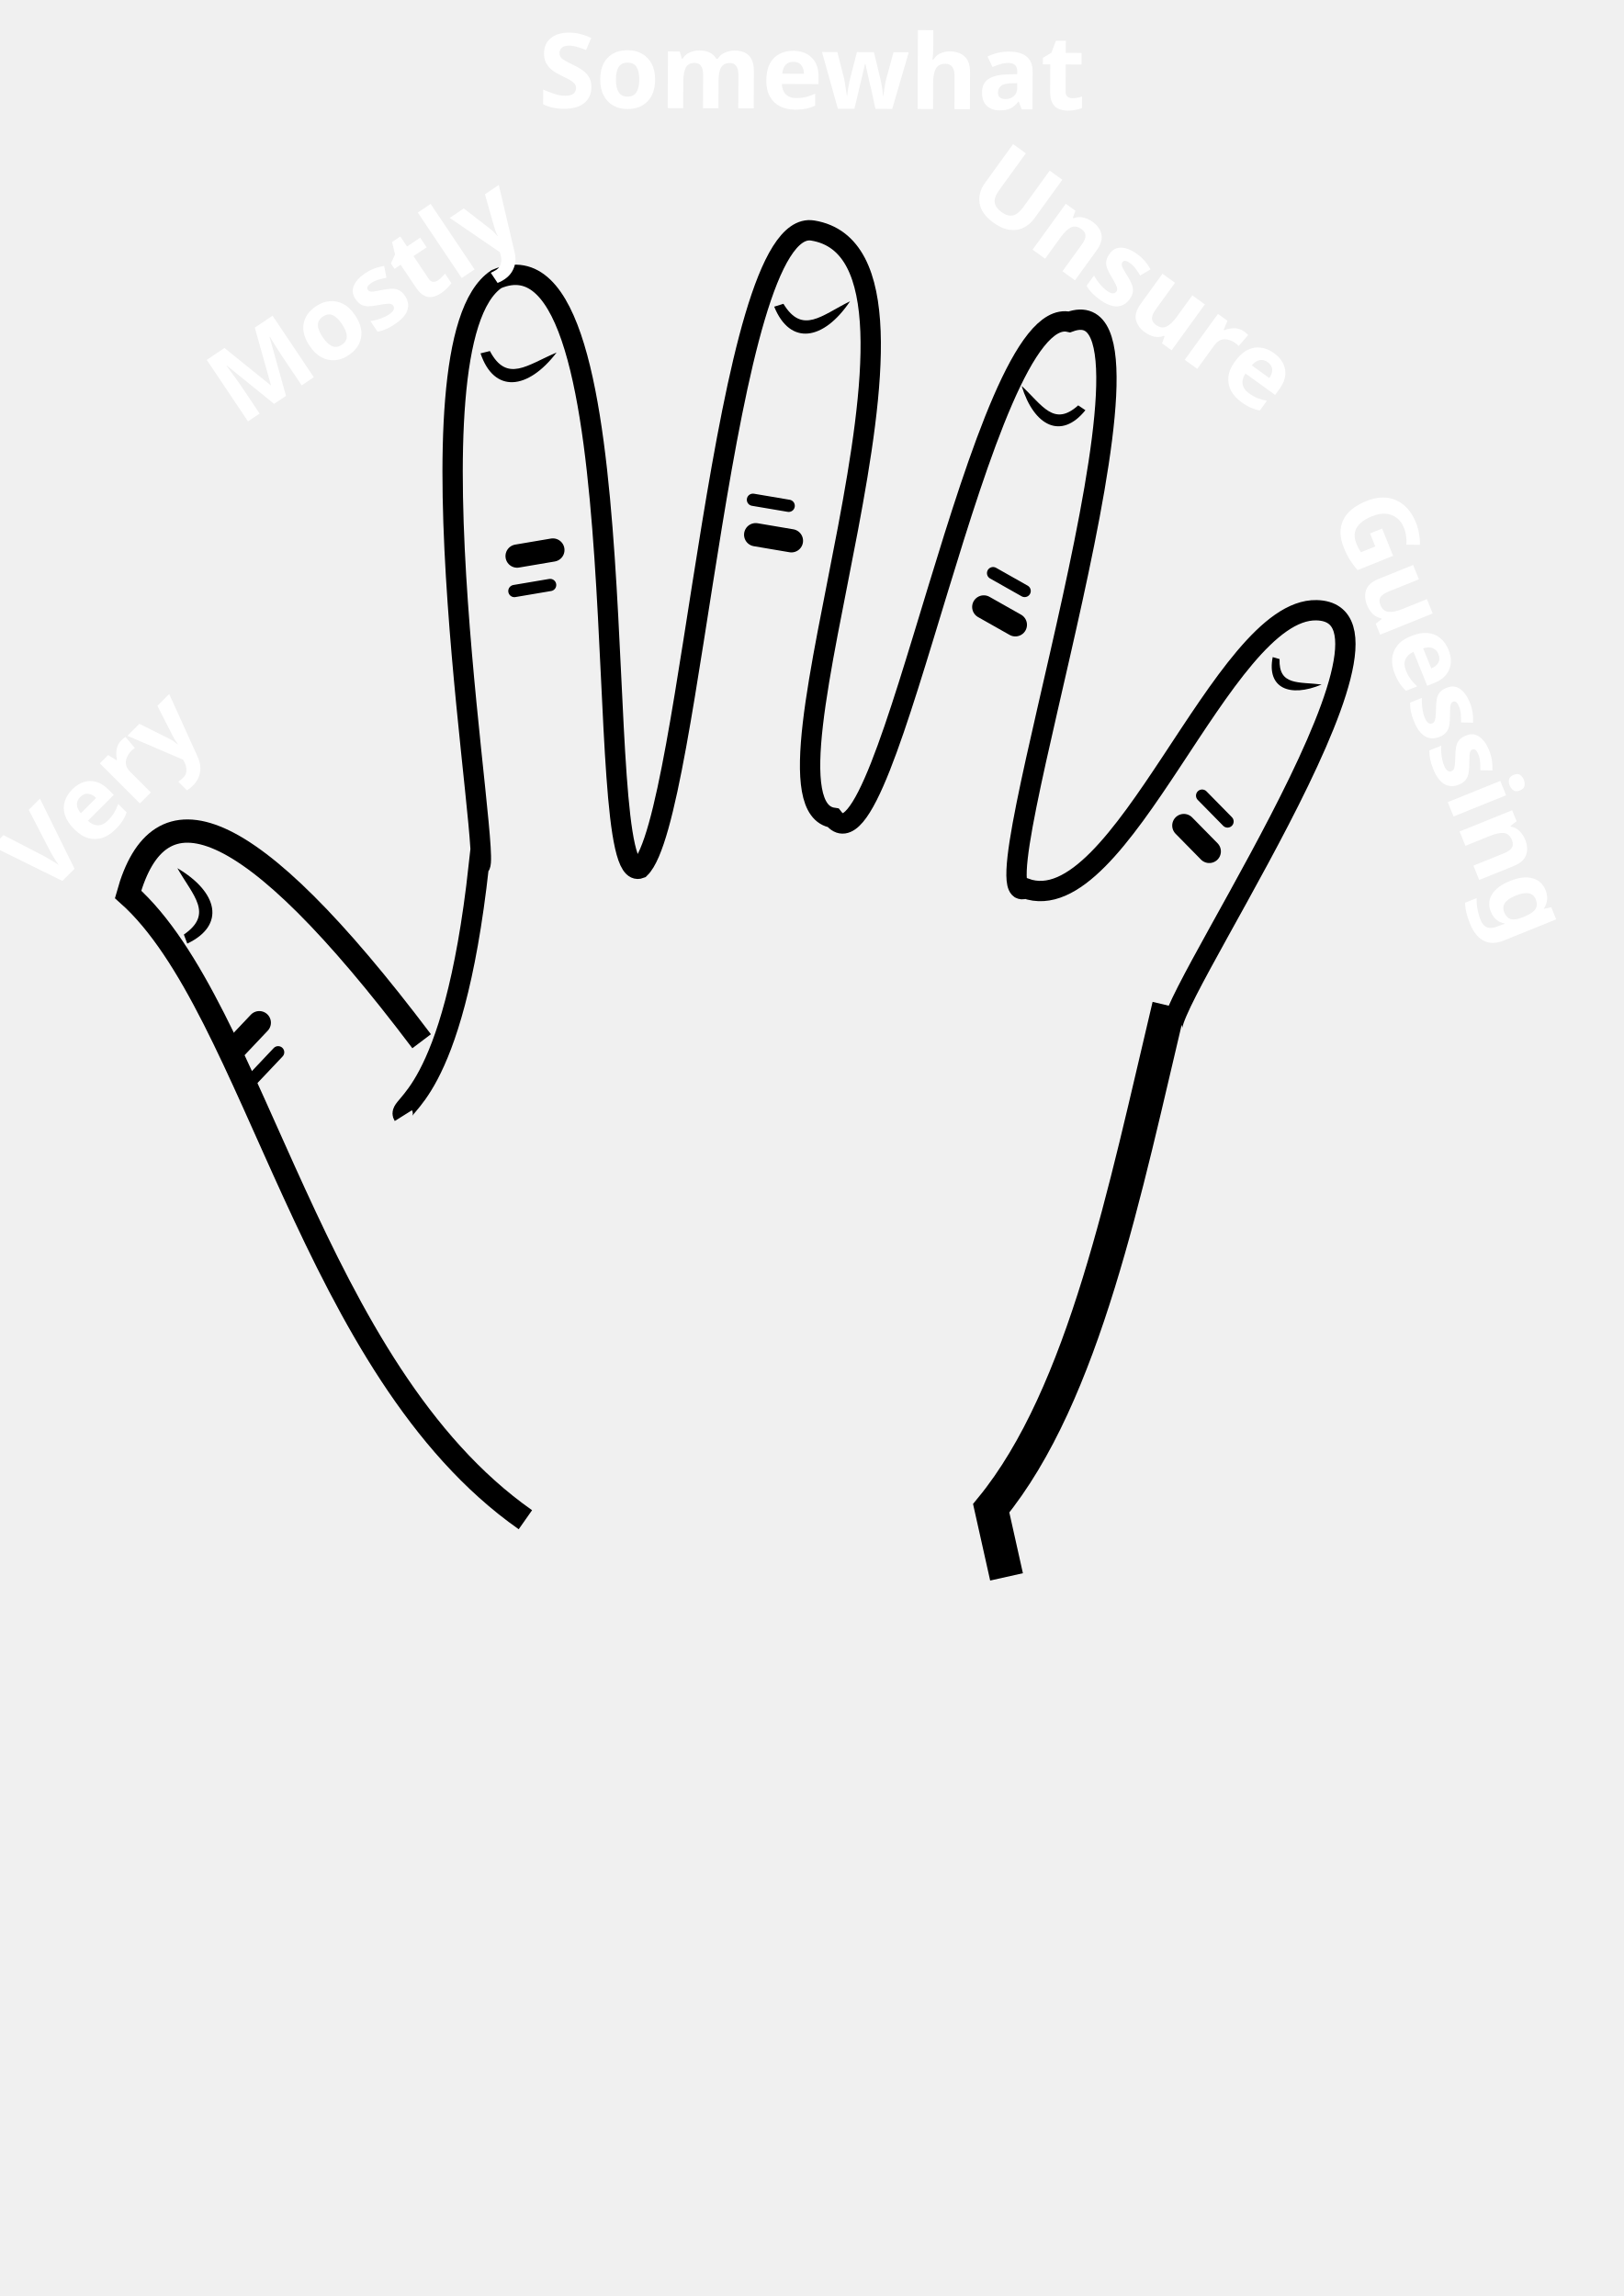
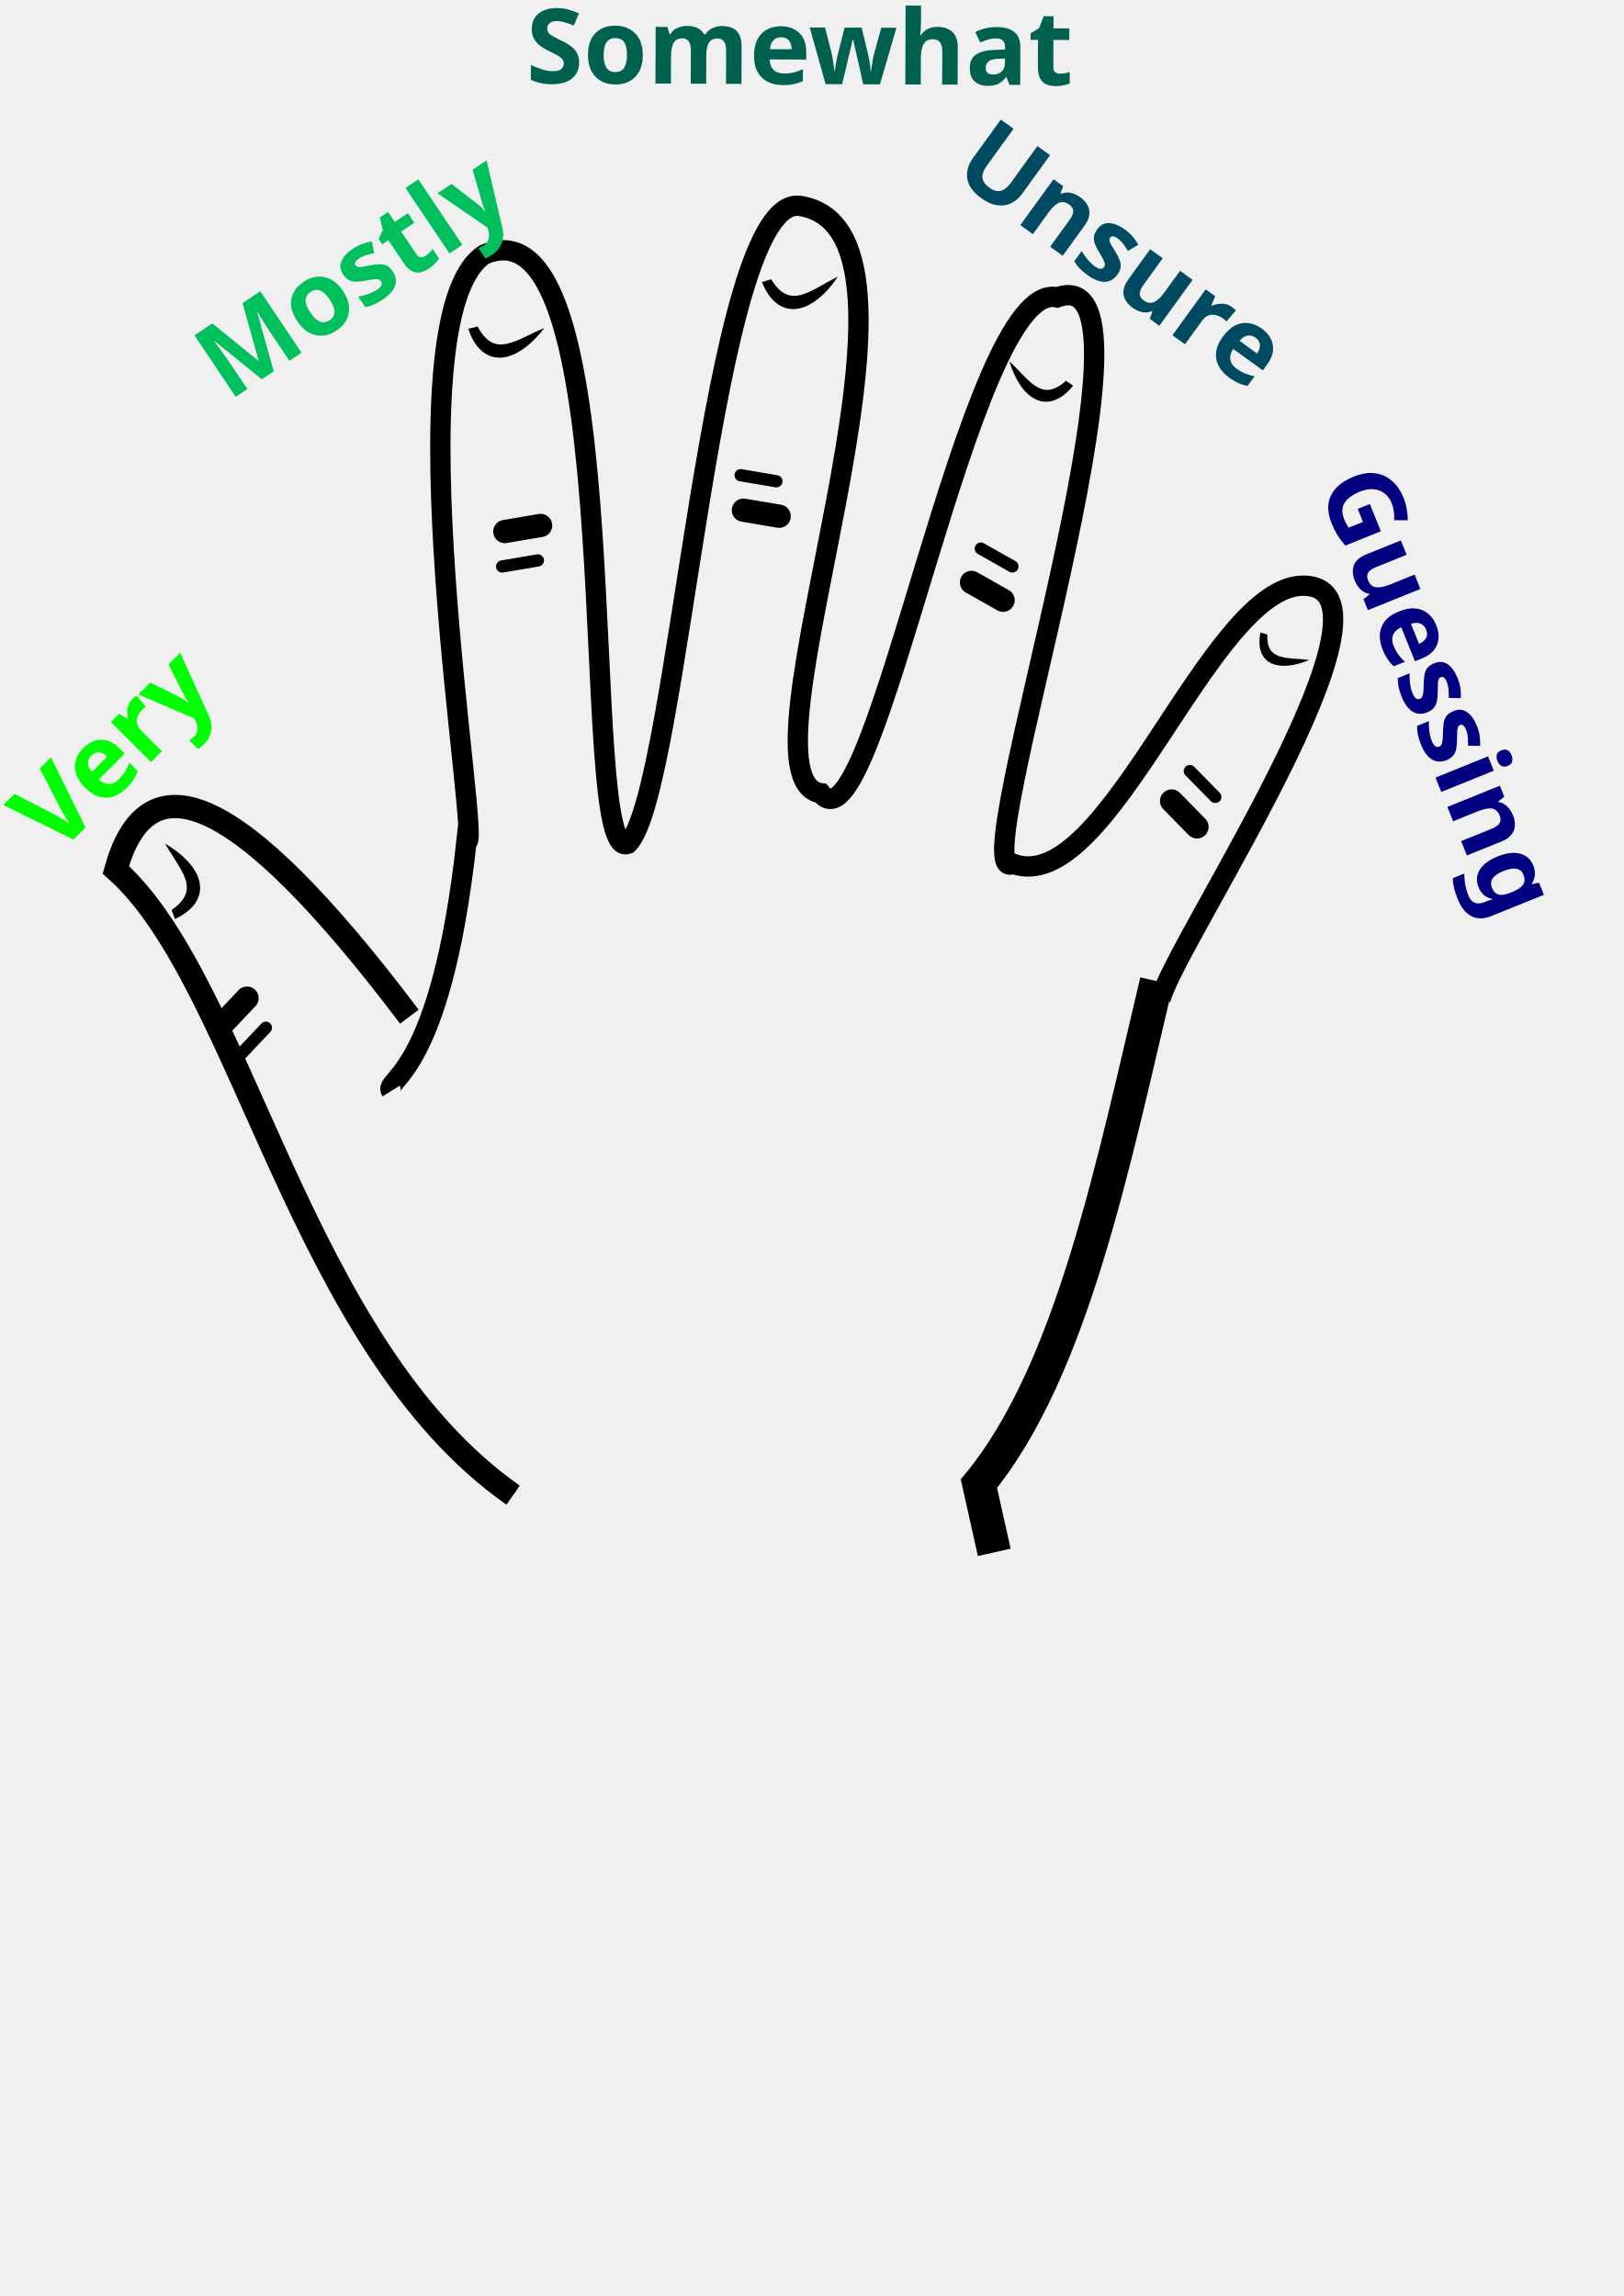
- <svg xmlns="http://www.w3.org/2000/svg" width="210mm" height="297mm" viewBox="0 0 210 297" version="1.1" id="svg8">
+ <svg xmlns="http://www.w3.org/2000/svg" id="svg8" version="1.1" viewBox="0 0 210 297" height="297mm" width="210mm">
  <defs id="defs2" />
  <g id="layer1">
-     <g id="g1113">
-       <g transform="matrix(0.9506957,0,0,0.9506957,-10.07709,-26.02776)" id="g948">
-         <path style="fill:none;stroke:#000000;stroke-width:3.165;stroke-linecap:butt;stroke-linejoin:miter;stroke-miterlimit:4;stroke-dasharray:none;stroke-opacity:1" d="M 82.075,234.157 C 52.91,213.672 45.443,164.568 28.024,149.074 c 4.152,-14.941 15.982,-11.777 39.936,19.978" id="path26" />
-         <path style="fill:none;stroke:#000000;stroke-width:2.765;stroke-linecap:butt;stroke-linejoin:miter;stroke-miterlimit:4;stroke-dasharray:none;stroke-opacity:1" d="m 65.472,179.174 c -1.031,-1.647 6.747,-1.873 10.269,-34.02 2.309,2.018 -10.77,-71.06 2.404,-79.804 20.258,-8.668 12.43,82.957 19.526,80.182 7.021,-6.803 11.242,-88.783 23.487,-86.788 21.877,3.55 -10.017,78.021 2.794,79.91 7.345,9.386 20.09,-70.265 32.13,-67.476 16.469,-6.044 -13.332,80.863 -6.016,77.067 13.068,4.777 26.798,-38.153 39.647,-37.836 16.161,0.399 -23.15,56.698 -19.392,57.244" id="path28" />
-         <path style="fill:none;stroke:#000000;stroke-width:4.565;stroke-linecap:butt;stroke-linejoin:miter;stroke-miterlimit:4;stroke-dasharray:none;stroke-opacity:1" d="m 169.621,164.224 c -5.934,24.96 -11.496,52.89 -24.178,68.372 l 2.087,9.339" id="path853" />
-         <path style="fill:none;stroke:#000000;stroke-width:3.165;stroke-linecap:round;stroke-linejoin:miter;stroke-miterlimit:4;stroke-dasharray:none;stroke-opacity:1" d="m 45.873,166.53 -3.389,3.584" id="path861" />
-         <path id="path865" d="m 48.439,170.553 -3.389,3.584" style="fill:none;stroke:#000000;stroke-width:1.665;stroke-linecap:round;stroke-linejoin:miter;stroke-miterlimit:4;stroke-dasharray:none;stroke-opacity:1" />
-         <path id="path877" style="fill:#000000;fill-opacity:1;stroke:none;stroke-width:0.265px;stroke-linecap:butt;stroke-linejoin:miter;stroke-opacity:1" d="m 35.612,154.538 c 4.082,-2.828 1.239,-5.293 -0.881,-9.033 5.541,3.267 6.581,7.772 1.345,10.262 z" />
-         <path d="m 77.247,75.142 c 2.321,4.39 5.108,1.86 9.073,0.201 -3.904,5.113 -8.5,5.609 -10.349,0.113 z" style="fill:#000000;fill-opacity:1;stroke:none;stroke-width:0.265px;stroke-linecap:butt;stroke-linejoin:miter;stroke-opacity:1" id="path888" />
-         <path id="path890" style="fill:#000000;fill-opacity:1;stroke:none;stroke-width:0.265px;stroke-linecap:butt;stroke-linejoin:miter;stroke-opacity:1" d="m 117.178,68.714 c 2.583,4.241 5.211,1.548 9.069,-0.349 -3.587,5.34 -8.145,6.113 -10.324,0.74 z" />
-         <path d="m 157.282,82.533 c -3.316,2.974 -4.876,-0.019 -7.698,-2.646 1.699,5.514 5.413,7.357 8.675,3.306 z" style="fill:#000000;fill-opacity:1;stroke:none;stroke-width:0.237px;stroke-linecap:butt;stroke-linejoin:miter;stroke-opacity:1" id="path892" />
-         <path id="path894" style="fill:#000000;fill-opacity:1;stroke:none;stroke-width:0.195px;stroke-linecap:butt;stroke-linejoin:miter;stroke-opacity:1" d="m 184.672,117.054 c -0.127,3.659 2.583,3.065 5.728,3.46 -4.374,1.836 -7.495,0.465 -6.659,-3.728 z" />
-         <path id="path914" d="m 85.812,102.215 -4.863,0.824" style="fill:none;stroke:#000000;stroke-width:3.165;stroke-linecap:round;stroke-linejoin:miter;stroke-miterlimit:4;stroke-dasharray:none;stroke-opacity:1" />
-         <path style="fill:none;stroke:#000000;stroke-width:1.665;stroke-linecap:round;stroke-linejoin:miter;stroke-miterlimit:4;stroke-dasharray:none;stroke-opacity:1" d="m 85.441,106.972 -4.863,0.824" id="path916" />
-         <path style="fill:none;stroke:#000000;stroke-width:3.165;stroke-linecap:round;stroke-linejoin:miter;stroke-miterlimit:4;stroke-dasharray:none;stroke-opacity:1" d="m 118.266,100.957 -4.863,-0.824" id="path918" />
-         <path id="path920" d="m 117.894,96.2 -4.863,-0.824" style="fill:none;stroke:#000000;stroke-width:1.665;stroke-linecap:round;stroke-linejoin:miter;stroke-miterlimit:4;stroke-dasharray:none;stroke-opacity:1" />
-         <path id="path922" d="m 148.728,112.389 -4.294,-2.427" style="fill:none;stroke:#000000;stroke-width:3.165;stroke-linecap:round;stroke-linejoin:miter;stroke-miterlimit:4;stroke-dasharray:none;stroke-opacity:1" />
-         <path style="fill:none;stroke:#000000;stroke-width:1.665;stroke-linecap:round;stroke-linejoin:miter;stroke-miterlimit:4;stroke-dasharray:none;stroke-opacity:1" d="m 149.994,107.788 -4.294,-2.427" id="path924" />
-         <path style="fill:none;stroke:#000000;stroke-width:3.165;stroke-linecap:round;stroke-linejoin:miter;stroke-miterlimit:4;stroke-dasharray:none;stroke-opacity:1" d="m 175.109,143.224 -3.458,-3.518" id="path926" />
-         <path id="path928" d="m 177.595,139.152 -3.458,-3.518" style="fill:none;stroke:#000000;stroke-width:1.665;stroke-linecap:round;stroke-linejoin:miter;stroke-miterlimit:4;stroke-dasharray:none;stroke-opacity:1" />
+     <rect y="1.774" x="-209.079" height="199.946" width="202.195" id="rect1598" style="fill:#7f7f7f;fill-opacity:0;stroke:#000000;stroke-width:1.042;stroke-linecap:round;stroke-linejoin:round;stroke-miterlimit:4;stroke-dasharray:none;stroke-opacity:1" />
+     <g transform="translate(-1.5875,-3.175)" id="g1113">
+       <g id="g948" transform="matrix(0.9506957,0,0,0.9506957,-10.07709,-26.02776)">
+         <path id="path26" d="M 82.075,234.157 C 52.91,213.672 45.443,164.568 28.024,149.074 c 4.152,-14.941 15.982,-11.777 39.936,19.978" style="fill:none;stroke:#000000;stroke-width:3.165;stroke-linecap:butt;stroke-linejoin:miter;stroke-miterlimit:4;stroke-dasharray:none;stroke-opacity:1" />
+         <path id="path28" d="m 65.472,179.174 c -1.031,-1.647 6.747,-1.873 10.269,-34.02 2.309,2.018 -10.77,-71.06 2.404,-79.804 20.258,-8.668 12.43,82.957 19.526,80.182 7.021,-6.803 11.242,-88.783 23.487,-86.788 21.877,3.55 -10.017,78.021 2.794,79.91 7.345,9.386 20.09,-70.265 32.13,-67.476 16.469,-6.044 -13.332,80.863 -6.016,77.067 13.068,4.777 26.798,-38.153 39.647,-37.836 16.161,0.399 -23.15,56.698 -19.392,57.244" style="fill:none;stroke:#000000;stroke-width:2.765;stroke-linecap:butt;stroke-linejoin:miter;stroke-miterlimit:4;stroke-dasharray:none;stroke-opacity:1" />
+         <path id="path853" d="m 169.621,164.224 c -5.934,24.96 -11.496,52.89 -24.178,68.372 l 2.087,9.339" style="fill:none;stroke:#000000;stroke-width:4.565;stroke-linecap:butt;stroke-linejoin:miter;stroke-miterlimit:4;stroke-dasharray:none;stroke-opacity:1" />
+         <path id="path861" d="m 45.873,166.53 -3.389,3.584" style="fill:none;stroke:#000000;stroke-width:3.165;stroke-linecap:round;stroke-linejoin:miter;stroke-miterlimit:4;stroke-dasharray:none;stroke-opacity:1" />
+         <path style="fill:none;stroke:#000000;stroke-width:1.665;stroke-linecap:round;stroke-linejoin:miter;stroke-miterlimit:4;stroke-dasharray:none;stroke-opacity:1" d="m 48.439,170.553 -3.389,3.584" id="path865" />
+         <path d="m 35.612,154.538 c 4.082,-2.828 1.239,-5.293 -0.881,-9.033 5.541,3.267 6.581,7.772 1.345,10.262 z" style="fill:#000000;fill-opacity:1;stroke:none;stroke-width:0.265px;stroke-linecap:butt;stroke-linejoin:miter;stroke-opacity:1" id="path877" />
+         <path id="path888" style="fill:#000000;fill-opacity:1;stroke:none;stroke-width:0.265px;stroke-linecap:butt;stroke-linejoin:miter;stroke-opacity:1" d="m 77.247,75.142 c 2.321,4.39 5.108,1.86 9.073,0.201 -3.904,5.113 -8.5,5.609 -10.349,0.113 z" />
+         <path d="m 117.178,68.714 c 2.583,4.241 5.211,1.548 9.069,-0.349 -3.587,5.34 -8.145,6.113 -10.324,0.74 z" style="fill:#000000;fill-opacity:1;stroke:none;stroke-width:0.265px;stroke-linecap:butt;stroke-linejoin:miter;stroke-opacity:1" id="path890" />
+         <path id="path892" style="fill:#000000;fill-opacity:1;stroke:none;stroke-width:0.237px;stroke-linecap:butt;stroke-linejoin:miter;stroke-opacity:1" d="m 157.282,82.533 c -3.316,2.974 -4.876,-0.019 -7.698,-2.646 1.699,5.514 5.413,7.357 8.675,3.306 z" />
+         <path d="m 184.672,117.054 c -0.127,3.659 2.583,3.065 5.728,3.46 -4.374,1.836 -7.495,0.465 -6.659,-3.728 z" style="fill:#000000;fill-opacity:1;stroke:none;stroke-width:0.195px;stroke-linecap:butt;stroke-linejoin:miter;stroke-opacity:1" id="path894" />
+         <path style="fill:none;stroke:#000000;stroke-width:3.165;stroke-linecap:round;stroke-linejoin:miter;stroke-miterlimit:4;stroke-dasharray:none;stroke-opacity:1" d="m 85.812,102.215 -4.863,0.824" id="path914" />
+         <path id="path916" d="m 85.441,106.972 -4.863,0.824" style="fill:none;stroke:#000000;stroke-width:1.665;stroke-linecap:round;stroke-linejoin:miter;stroke-miterlimit:4;stroke-dasharray:none;stroke-opacity:1" />
+         <path id="path918" d="m 118.266,100.957 -4.863,-0.824" style="fill:none;stroke:#000000;stroke-width:3.165;stroke-linecap:round;stroke-linejoin:miter;stroke-miterlimit:4;stroke-dasharray:none;stroke-opacity:1" />
+         <path style="fill:none;stroke:#000000;stroke-width:1.665;stroke-linecap:round;stroke-linejoin:miter;stroke-miterlimit:4;stroke-dasharray:none;stroke-opacity:1" d="m 117.894,96.2 -4.863,-0.824" id="path920" />
+         <path style="fill:none;stroke:#000000;stroke-width:3.165;stroke-linecap:round;stroke-linejoin:miter;stroke-miterlimit:4;stroke-dasharray:none;stroke-opacity:1" d="m 148.728,112.389 -4.294,-2.427" id="path922" />
+         <path id="path924" d="m 149.994,107.788 -4.294,-2.427" style="fill:none;stroke:#000000;stroke-width:1.665;stroke-linecap:round;stroke-linejoin:miter;stroke-miterlimit:4;stroke-dasharray:none;stroke-opacity:1" />
+         <path id="path926" d="m 175.109,143.224 -3.458,-3.518" style="fill:none;stroke:#000000;stroke-width:3.165;stroke-linecap:round;stroke-linejoin:miter;stroke-miterlimit:4;stroke-dasharray:none;stroke-opacity:1" />
+         <path style="fill:none;stroke:#000000;stroke-width:1.665;stroke-linecap:round;stroke-linejoin:miter;stroke-miterlimit:4;stroke-dasharray:none;stroke-opacity:1" d="m 177.595,139.152 -3.458,-3.518" id="path928" />
      </g>
-       <text xml:space="preserve" style="font-style:normal;font-weight:normal;font-size:13.415px;line-height:1.25;font-family:sans-serif;letter-spacing:0px;word-spacing:0px;fill:#ffffff;fill-opacity:1;stroke:none;stroke-width:0.252;" x="-78.116" y="86.282" id="text994" transform="rotate(-45)">
-         <tspan id="tspan992" x="-78.116" y="86.282" style="font-weight:bold;font-size:13.415px;fill:#ffffff;fill-opacity:1;stroke-width:0.252;">Very</tspan>
+       <text transform="rotate(-45)" id="text994" y="86.879" x="-74.452" style="font-style:normal;font-weight:normal;font-size:13.415px;line-height:1.25;font-family:sans-serif;letter-spacing:0px;word-spacing:0px;fill:#00ff00;fill-opacity:1;stroke:none;stroke-width:0.252" xml:space="preserve">
+         <tspan style="font-weight:bold;font-size:13.415px;fill:#00ff00;fill-opacity:1;stroke-width:0.252" y="86.879" x="-74.452" id="tspan992">Very</tspan>
      </text>
-       <text transform="rotate(-33.84869)" id="text998" y="63.134" x="-4.926" style="font-style:normal;font-weight:normal;font-size:13.415px;line-height:1.25;font-family:sans-serif;letter-spacing:0px;word-spacing:0px;fill:#ffffff;fill-opacity:1;stroke:none;stroke-width:0.252;" xml:space="preserve">
-         <tspan style="font-weight:bold;font-size:13.415px;fill:#ffffff;fill-opacity:1;stroke-width:0.252;" y="63.134" x="-4.926" id="tspan996">Mostly</tspan>
+       <text xml:space="preserve" style="font-style:normal;font-weight:normal;font-size:13.415px;line-height:1.25;font-family:sans-serif;letter-spacing:0px;word-spacing:0px;fill:#00bf5d;fill-opacity:1;stroke:none;stroke-width:0.252" x="-4.926" y="63.134" id="text998" transform="rotate(-33.84869)">
+         <tspan id="tspan996" x="-4.926" y="63.134" style="font-weight:bold;font-size:13.415px;fill:#00bf5d;fill-opacity:1;stroke-width:0.252">Mostly</tspan>
      </text>
-       <text xml:space="preserve" style="font-style:normal;font-weight:normal;font-size:13.415px;line-height:1.25;font-family:sans-serif;letter-spacing:0px;word-spacing:0px;fill:#ffffff;fill-opacity:1;stroke:none;stroke-width:0.252;" x="69.667" y="13.669" id="text1002" transform="rotate(0.2084001)">
-         <tspan id="tspan1000" x="69.667" y="13.669" style="font-weight:bold;font-size:13.415px;fill:#ffffff;fill-opacity:1;stroke-width:0.252;">Somewhat</tspan>
+       <text transform="rotate(0.2084001)" id="text1002" y="13.669" x="69.667" style="font-style:normal;font-weight:normal;font-size:13.415px;line-height:1.25;font-family:sans-serif;letter-spacing:0px;word-spacing:0px;fill:#006151;fill-opacity:1;stroke:none;stroke-width:0.252" xml:space="preserve">
+         <tspan style="font-weight:bold;font-size:13.415px;fill:#006151;fill-opacity:1;stroke-width:0.252" y="13.669" x="69.667" id="tspan1000">Somewhat</tspan>
      </text>
-       <text xml:space="preserve" style="font-style:normal;font-weight:normal;font-size:13.415px;line-height:1.25;font-family:sans-serif;letter-spacing:0px;word-spacing:0px;fill:#ffffff;fill-opacity:1;stroke:none;stroke-width:0.252;" x="115.926" y="-52.158" id="text1006" transform="rotate(35.90426)">
-         <tspan id="tspan1004" x="115.926" y="-52.158" style="font-weight:bold;font-size:13.415px;fill:#ffffff;fill-opacity:1;stroke-width:0.252;">Unsure</tspan>
+       <text transform="rotate(35.90426)" id="text1006" y="-52.158" x="115.926" style="font-style:normal;font-weight:normal;font-size:13.415px;line-height:1.25;font-family:sans-serif;letter-spacing:0px;word-spacing:0px;fill:#004a62;fill-opacity:1;stroke:none;stroke-width:0.252" xml:space="preserve">
+         <tspan style="font-weight:bold;font-size:13.415px;fill:#004a62;fill-opacity:1;stroke-width:0.252" y="-52.158" x="115.926" id="tspan1004">Unsure</tspan>
      </text>
-       <text transform="rotate(68.01511)" id="text1010" y="-134.783" x="125.476" style="font-style:normal;font-weight:normal;font-size:13.415px;line-height:1.25;font-family:sans-serif;letter-spacing:0px;word-spacing:0px;fill:#ffffff;fill-opacity:1;stroke:none;stroke-width:0.252;" xml:space="preserve">
-         <tspan style="font-weight:bold;font-size:13.415px;fill:#ffffff;fill-opacity:1;stroke-width:0.252;" y="-134.783" x="125.476" id="tspan1008">Guessing</tspan>
+       <text xml:space="preserve" style="font-style:normal;font-weight:normal;font-size:13.415px;line-height:1.25;font-family:sans-serif;letter-spacing:0px;word-spacing:0px;fill:#000080;fill-opacity:1;stroke:none;stroke-width:0.252" x="125.476" y="-134.783" id="text1010" transform="rotate(68.01511)">
+         <tspan id="tspan1008" x="125.476" y="-134.783" style="font-weight:bold;font-size:13.415px;fill:#000080;fill-opacity:1;stroke-width:0.252">Guessing</tspan>
      </text>
    </g>
    <g id="g1082">
-       <path style="fill:none;stroke:#000000;stroke-width:3.165;stroke-linecap:butt;stroke-linejoin:miter;stroke-miterlimit:4;stroke-dasharray:none;stroke-opacity:1" d="m 276.602,225.247 c -21.838,-15.338 -27.975,-43.344 -21.901,-66.443 7.713,-11.143 6.594,-11.32 12.135,-8.951" id="path950" />
-       <path style="fill:none;stroke:#000000;stroke-width:2.765;stroke-linecap:butt;stroke-linejoin:miter;stroke-miterlimit:4;stroke-dasharray:none;stroke-opacity:1" d="m 259.999,170.264 c -1.031,-1.647 6.747,-1.873 10.269,-34.02 2.309,2.018 -10.77,-71.06 2.404,-79.804 20.258,-8.668 11.973,81.61 19.07,78.834 7.021,-6.803 11.698,-87.436 23.943,-85.44 21.877,3.55 -10.017,78.021 2.794,79.91 8.969,0.375 0.652,-10.028 12.973,-9.065 15.126,1.182 2.621,10.713 10.961,10.956 8.34,0.242 -2.616,-10.648 10.233,-10.331 16.161,0.399 8.445,36.894 12.203,37.439" id="path952" />
-       <path style="fill:none;stroke:#000000;stroke-width:3.165;stroke-linecap:butt;stroke-linejoin:miter;stroke-miterlimit:4;stroke-dasharray:none;stroke-opacity:1" d="m 364.148,155.315 c -5.934,24.96 -11.496,52.89 -24.178,68.372 l 2.087,9.339" id="path954" />
-       <path d="m 271.773,66.232 c 2.321,4.39 5.108,1.86 9.073,0.201 -3.904,5.113 -8.5,5.609 -10.349,0.113 z" style="fill:#000000;fill-opacity:1;stroke:none;stroke-width:0.265px;stroke-linecap:butt;stroke-linejoin:miter;stroke-opacity:1" id="path962" />
-       <path id="path964" style="fill:#000000;fill-opacity:1;stroke:none;stroke-width:0.265px;stroke-linecap:butt;stroke-linejoin:miter;stroke-opacity:1" d="m 312.329,58.847 c 1.39,4.768 4.628,2.851 8.847,2.024 -4.854,4.222 -9.456,3.782 -10.16,-1.974 z" />
-       <path id="path970" d="m 280.339,93.305 -4.863,0.824" style="fill:none;stroke:#000000;stroke-width:3.165;stroke-linecap:round;stroke-linejoin:miter;stroke-miterlimit:4;stroke-dasharray:none;stroke-opacity:1" />
-       <path style="fill:none;stroke:#000000;stroke-width:1.665;stroke-linecap:round;stroke-linejoin:miter;stroke-miterlimit:4;stroke-dasharray:none;stroke-opacity:1" d="m 279.967,98.063 -4.863,0.824" id="path972" />
-       <path style="fill:none;stroke:#000000;stroke-width:3.165;stroke-linecap:round;stroke-linejoin:miter;stroke-miterlimit:4;stroke-dasharray:none;stroke-opacity:1" d="m 312.792,92.048 -4.863,-0.824" id="path974" />
-       <path id="path976" d="m 312.421,87.291 -4.863,-0.824" style="fill:none;stroke:#000000;stroke-width:1.665;stroke-linecap:round;stroke-linejoin:miter;stroke-miterlimit:4;stroke-dasharray:none;stroke-opacity:1" />
-       <path id="path988" d="m 333.826,125.728 -4.922,-0.325" style="fill:none;stroke:#000000;stroke-width:1.665;stroke-linecap:round;stroke-linejoin:miter;stroke-miterlimit:4;stroke-dasharray:none;stroke-opacity:1" />
-       <path style="fill:none;stroke:#000000;stroke-width:1.665;stroke-linecap:round;stroke-linejoin:miter;stroke-miterlimit:4;stroke-dasharray:none;stroke-opacity:1" d="m 355.732,126.654 -4.922,-0.325" id="path990" />
-       <text id="text1018" y="47.394" x="254.831" style="font-style:normal;font-weight:normal;font-size:13.415px;line-height:1.25;font-family:sans-serif;letter-spacing:0px;word-spacing:0px;fill:#ca002e;fill-opacity:1;stroke:none;stroke-width:0.252;" xml:space="preserve">
-         <tspan style="font-weight:bold;font-size:13.415px;fill:#ca002e;fill-opacity:1;stroke-width:0.252;" y="47.394" x="254.831" id="tspan1016">Left</tspan>
+       <path id="path950" d="m 276.602,225.247 c -21.838,-15.338 -27.975,-43.344 -21.901,-66.443 7.713,-11.143 6.594,-11.32 12.135,-8.951" style="fill:none;stroke:#000000;stroke-width:3.165;stroke-linecap:butt;stroke-linejoin:miter;stroke-miterlimit:4;stroke-dasharray:none;stroke-opacity:1" />
+       <path id="path952" d="m 259.999,170.264 c -1.031,-1.647 6.747,-1.873 10.269,-34.02 2.309,2.018 -10.77,-71.06 2.404,-79.804 20.258,-8.668 11.973,81.61 19.07,78.834 7.021,-6.803 11.698,-87.436 23.943,-85.44 21.877,3.55 -10.017,78.021 2.794,79.91 8.969,0.375 0.652,-10.028 12.973,-9.065 15.126,1.182 2.621,10.713 10.961,10.956 8.34,0.242 -2.616,-10.648 10.233,-10.331 16.161,0.399 8.445,36.894 12.203,37.439" style="fill:none;stroke:#000000;stroke-width:2.765;stroke-linecap:butt;stroke-linejoin:miter;stroke-miterlimit:4;stroke-dasharray:none;stroke-opacity:1" />
+       <path id="path954" d="m 364.148,155.315 c -5.934,24.96 -11.496,52.89 -24.178,68.372 l 2.087,9.339" style="fill:none;stroke:#000000;stroke-width:3.165;stroke-linecap:butt;stroke-linejoin:miter;stroke-miterlimit:4;stroke-dasharray:none;stroke-opacity:1" />
+       <path id="path962" style="fill:#000000;fill-opacity:1;stroke:none;stroke-width:0.265px;stroke-linecap:butt;stroke-linejoin:miter;stroke-opacity:1" d="m 271.773,66.232 c 2.321,4.39 5.108,1.86 9.073,0.201 -3.904,5.113 -8.5,5.609 -10.349,0.113 z" />
+       <path d="m 312.329,58.847 c 1.39,4.768 4.628,2.851 8.847,2.024 -4.854,4.222 -9.456,3.782 -10.16,-1.974 z" style="fill:#000000;fill-opacity:1;stroke:none;stroke-width:0.265px;stroke-linecap:butt;stroke-linejoin:miter;stroke-opacity:1" id="path964" />
+       <path style="fill:none;stroke:#000000;stroke-width:3.165;stroke-linecap:round;stroke-linejoin:miter;stroke-miterlimit:4;stroke-dasharray:none;stroke-opacity:1" d="m 280.339,93.305 -4.863,0.824" id="path970" />
+       <path id="path972" d="m 279.967,98.063 -4.863,0.824" style="fill:none;stroke:#000000;stroke-width:1.665;stroke-linecap:round;stroke-linejoin:miter;stroke-miterlimit:4;stroke-dasharray:none;stroke-opacity:1" />
+       <path id="path974" d="m 312.792,92.048 -4.863,-0.824" style="fill:none;stroke:#000000;stroke-width:3.165;stroke-linecap:round;stroke-linejoin:miter;stroke-miterlimit:4;stroke-dasharray:none;stroke-opacity:1" />
+       <path style="fill:none;stroke:#000000;stroke-width:1.665;stroke-linecap:round;stroke-linejoin:miter;stroke-miterlimit:4;stroke-dasharray:none;stroke-opacity:1" d="m 312.421,87.291 -4.863,-0.824" id="path976" />
+       <path style="fill:none;stroke:#000000;stroke-width:1.665;stroke-linecap:round;stroke-linejoin:miter;stroke-miterlimit:4;stroke-dasharray:none;stroke-opacity:1" d="m 333.826,125.728 -4.922,-0.325" id="path988" />
+       <path id="path990" d="m 355.732,126.654 -4.922,-0.325" style="fill:none;stroke:#000000;stroke-width:1.665;stroke-linecap:round;stroke-linejoin:miter;stroke-miterlimit:4;stroke-dasharray:none;stroke-opacity:1" />
+       <text xml:space="preserve" style="font-style:normal;font-weight:normal;font-size:13.415px;line-height:1.25;font-family:sans-serif;letter-spacing:0px;word-spacing:0px;fill:#ca002e;fill-opacity:1;stroke:none;stroke-width:0.252;" x="254.831" y="47.394" id="text1018">
+         <tspan id="tspan1016" x="254.831" y="47.394" style="font-weight:bold;font-size:13.415px;fill:#ca002e;fill-opacity:1;stroke-width:0.252;">Left</tspan>
      </text>
-       <text xml:space="preserve" style="font-style:normal;font-weight:normal;font-size:13.415px;line-height:1.25;font-family:sans-serif;letter-spacing:0px;word-spacing:0px;fill:#007300;fill-opacity:1;stroke:none;stroke-width:0.252;" x="304.66" y="41.255" id="text1022" transform="rotate(0.8558748)">
-         <tspan id="tspan1020" x="304.66" y="41.255" style="font-weight:bold;font-size:13.415px;fill:#007300;fill-opacity:1;stroke-width:0.252;">Right</tspan>
+       <text transform="rotate(0.8558748)" id="text1022" y="41.255" x="304.66" style="font-style:normal;font-weight:normal;font-size:13.415px;line-height:1.25;font-family:sans-serif;letter-spacing:0px;word-spacing:0px;fill:#007300;fill-opacity:1;stroke:none;stroke-width:0.252;" xml:space="preserve">
+         <tspan style="font-weight:bold;font-size:13.415px;fill:#007300;fill-opacity:1;stroke-width:0.252;" y="41.255" x="304.66" id="tspan1020">Right</tspan>
      </text>
    </g>
-     <g transform="translate(-223.0369,-3.001692)" id="g1515">
-       <g id="g1493" transform="matrix(0.9506957,0,0,0.9506957,-10.07709,-26.02776)">
-         <path id="path1457" d="M 82.075,234.157 C 52.91,213.672 45.443,164.568 28.024,149.074 c 4.152,-14.941 15.982,-11.777 39.936,19.978" style="fill:none;stroke:#000000;stroke-width:3.165;stroke-linecap:butt;stroke-linejoin:miter;stroke-miterlimit:4;stroke-dasharray:none;stroke-opacity:1" />
-         <path id="path1459" d="m 65.472,179.174 c -1.031,-1.647 6.747,-1.873 10.269,-34.02 2.309,2.018 -10.77,-71.06 2.404,-79.804 20.258,-8.668 12.43,82.957 19.526,80.182 7.021,-6.803 11.242,-88.783 23.487,-86.788 21.877,3.55 -10.017,78.021 2.794,79.91 7.345,9.386 20.09,-70.265 32.13,-67.476 16.469,-6.044 -13.332,80.863 -6.016,77.067 13.068,4.777 26.798,-38.153 39.647,-37.836 16.161,0.399 -23.15,56.698 -19.392,57.244" style="fill:none;stroke:#000000;stroke-width:2.765;stroke-linecap:butt;stroke-linejoin:miter;stroke-miterlimit:4;stroke-dasharray:none;stroke-opacity:1" />
-         <path id="path1461" d="m 169.621,164.224 c -5.934,24.96 -11.496,52.89 -24.178,68.372 l 2.087,9.339" style="fill:none;stroke:#000000;stroke-width:4.565;stroke-linecap:butt;stroke-linejoin:miter;stroke-miterlimit:4;stroke-dasharray:none;stroke-opacity:1" />
-         <path id="path1463" d="m 45.873,166.53 -3.389,3.584" style="fill:none;stroke:#000000;stroke-width:3.165;stroke-linecap:round;stroke-linejoin:miter;stroke-miterlimit:4;stroke-dasharray:none;stroke-opacity:1" />
-         <path style="fill:none;stroke:#000000;stroke-width:1.665;stroke-linecap:round;stroke-linejoin:miter;stroke-miterlimit:4;stroke-dasharray:none;stroke-opacity:1" d="m 48.439,170.553 -3.389,3.584" id="path1465" />
-         <path d="m 35.612,154.538 c 4.082,-2.828 1.239,-5.293 -0.881,-9.033 5.541,3.267 6.581,7.772 1.345,10.262 z" style="fill:#000000;fill-opacity:1;stroke:none;stroke-width:0.265px;stroke-linecap:butt;stroke-linejoin:miter;stroke-opacity:1" id="path1467" />
-         <path id="path1469" style="fill:#000000;fill-opacity:1;stroke:none;stroke-width:0.265px;stroke-linecap:butt;stroke-linejoin:miter;stroke-opacity:1" d="m 77.247,75.142 c 2.321,4.39 5.108,1.86 9.073,0.201 -3.904,5.113 -8.5,5.609 -10.349,0.113 z" />
-         <path d="m 117.178,68.714 c 2.583,4.241 5.211,1.548 9.069,-0.349 -3.587,5.34 -8.145,6.113 -10.324,0.74 z" style="fill:#000000;fill-opacity:1;stroke:none;stroke-width:0.265px;stroke-linecap:butt;stroke-linejoin:miter;stroke-opacity:1" id="path1471" />
-         <path id="path1473" style="fill:#000000;fill-opacity:1;stroke:none;stroke-width:0.237px;stroke-linecap:butt;stroke-linejoin:miter;stroke-opacity:1" d="m 157.282,82.533 c -3.316,2.974 -4.876,-0.019 -7.698,-2.646 1.699,5.514 5.413,7.357 8.675,3.306 z" />
-         <path d="m 184.672,117.054 c -0.127,3.659 2.583,3.065 5.728,3.46 -4.374,1.836 -7.495,0.465 -6.659,-3.728 z" style="fill:#000000;fill-opacity:1;stroke:none;stroke-width:0.195px;stroke-linecap:butt;stroke-linejoin:miter;stroke-opacity:1" id="path1475" />
-         <path style="fill:none;stroke:#000000;stroke-width:3.165;stroke-linecap:round;stroke-linejoin:miter;stroke-miterlimit:4;stroke-dasharray:none;stroke-opacity:1" d="m 85.812,102.215 -4.863,0.824" id="path1477" />
-         <path id="path1479" d="m 85.441,106.972 -4.863,0.824" style="fill:none;stroke:#000000;stroke-width:1.665;stroke-linecap:round;stroke-linejoin:miter;stroke-miterlimit:4;stroke-dasharray:none;stroke-opacity:1" />
-         <path id="path1481" d="m 118.266,100.957 -4.863,-0.824" style="fill:none;stroke:#000000;stroke-width:3.165;stroke-linecap:round;stroke-linejoin:miter;stroke-miterlimit:4;stroke-dasharray:none;stroke-opacity:1" />
-         <path style="fill:none;stroke:#000000;stroke-width:1.665;stroke-linecap:round;stroke-linejoin:miter;stroke-miterlimit:4;stroke-dasharray:none;stroke-opacity:1" d="m 117.894,96.2 -4.863,-0.824" id="path1483" />
-         <path style="fill:none;stroke:#000000;stroke-width:3.165;stroke-linecap:round;stroke-linejoin:miter;stroke-miterlimit:4;stroke-dasharray:none;stroke-opacity:1" d="m 148.728,112.389 -4.294,-2.427" id="path1485" />
-         <path id="path1487" d="m 149.994,107.788 -4.294,-2.427" style="fill:none;stroke:#000000;stroke-width:1.665;stroke-linecap:round;stroke-linejoin:miter;stroke-miterlimit:4;stroke-dasharray:none;stroke-opacity:1" />
-         <path id="path1489" d="m 175.109,143.224 -3.458,-3.518" style="fill:none;stroke:#000000;stroke-width:3.165;stroke-linecap:round;stroke-linejoin:miter;stroke-miterlimit:4;stroke-dasharray:none;stroke-opacity:1" />
-         <path style="fill:none;stroke:#000000;stroke-width:1.665;stroke-linecap:round;stroke-linejoin:miter;stroke-miterlimit:4;stroke-dasharray:none;stroke-opacity:1" d="m 177.595,139.152 -3.458,-3.518" id="path1491" />
+     <g transform="translate(-211.4038,-2.716899)" id="g1515">
+       <g transform="matrix(0.9506957,0,0,0.9506957,-10.07709,-26.02776)" id="g1493">
+         <path style="fill:none;stroke:#000000;stroke-width:3.165;stroke-linecap:butt;stroke-linejoin:miter;stroke-miterlimit:4;stroke-dasharray:none;stroke-opacity:1" d="M 82.075,234.157 C 52.91,213.672 45.443,164.568 28.024,149.074 c 4.152,-14.941 15.982,-11.777 39.936,19.978" id="path1457" />
+         <path style="fill:none;stroke:#000000;stroke-width:2.765;stroke-linecap:butt;stroke-linejoin:miter;stroke-miterlimit:4;stroke-dasharray:none;stroke-opacity:1" d="m 65.472,179.174 c -1.031,-1.647 6.747,-1.873 10.269,-34.02 2.309,2.018 -10.77,-71.06 2.404,-79.804 20.258,-8.668 12.43,82.957 19.526,80.182 7.021,-6.803 11.242,-88.783 23.487,-86.788 21.877,3.55 -10.017,78.021 2.794,79.91 7.345,9.386 20.09,-70.265 32.13,-67.476 16.469,-6.044 -13.332,80.863 -6.016,77.067 13.068,4.777 26.798,-38.153 39.647,-37.836 16.161,0.399 -23.15,56.698 -19.392,57.244" id="path1459" />
+         <path style="fill:none;stroke:#000000;stroke-width:4.565;stroke-linecap:butt;stroke-linejoin:miter;stroke-miterlimit:4;stroke-dasharray:none;stroke-opacity:1" d="m 169.621,164.224 c -5.934,24.96 -11.496,52.89 -24.178,68.372 l 2.087,9.339" id="path1461" />
+         <path style="fill:none;stroke:#000000;stroke-width:3.165;stroke-linecap:round;stroke-linejoin:miter;stroke-miterlimit:4;stroke-dasharray:none;stroke-opacity:1" d="m 45.873,166.53 -3.389,3.584" id="path1463" />
+         <path id="path1465" d="m 48.439,170.553 -3.389,3.584" style="fill:none;stroke:#000000;stroke-width:1.665;stroke-linecap:round;stroke-linejoin:miter;stroke-miterlimit:4;stroke-dasharray:none;stroke-opacity:1" />
+         <path id="path1467" style="fill:#000000;fill-opacity:1;stroke:none;stroke-width:0.265px;stroke-linecap:butt;stroke-linejoin:miter;stroke-opacity:1" d="m 35.612,154.538 c 4.082,-2.828 1.239,-5.293 -0.881,-9.033 5.541,3.267 6.581,7.772 1.345,10.262 z" />
+         <path d="m 77.247,75.142 c 2.321,4.39 5.108,1.86 9.073,0.201 -3.904,5.113 -8.5,5.609 -10.349,0.113 z" style="fill:#000000;fill-opacity:1;stroke:none;stroke-width:0.265px;stroke-linecap:butt;stroke-linejoin:miter;stroke-opacity:1" id="path1469" />
+         <path id="path1471" style="fill:#000000;fill-opacity:1;stroke:none;stroke-width:0.265px;stroke-linecap:butt;stroke-linejoin:miter;stroke-opacity:1" d="m 117.178,68.714 c 2.583,4.241 5.211,1.548 9.069,-0.349 -3.587,5.34 -8.145,6.113 -10.324,0.74 z" />
+         <path d="m 157.282,82.533 c -3.316,2.974 -4.876,-0.019 -7.698,-2.646 1.699,5.514 5.413,7.357 8.675,3.306 z" style="fill:#000000;fill-opacity:1;stroke:none;stroke-width:0.237px;stroke-linecap:butt;stroke-linejoin:miter;stroke-opacity:1" id="path1473" />
+         <path id="path1475" style="fill:#000000;fill-opacity:1;stroke:none;stroke-width:0.195px;stroke-linecap:butt;stroke-linejoin:miter;stroke-opacity:1" d="m 184.672,117.054 c -0.127,3.659 2.583,3.065 5.728,3.46 -4.374,1.836 -7.495,0.465 -6.659,-3.728 z" />
+         <path id="path1477" d="m 85.812,102.215 -4.863,0.824" style="fill:none;stroke:#000000;stroke-width:3.165;stroke-linecap:round;stroke-linejoin:miter;stroke-miterlimit:4;stroke-dasharray:none;stroke-opacity:1" />
+         <path style="fill:none;stroke:#000000;stroke-width:1.665;stroke-linecap:round;stroke-linejoin:miter;stroke-miterlimit:4;stroke-dasharray:none;stroke-opacity:1" d="m 85.441,106.972 -4.863,0.824" id="path1479" />
+         <path style="fill:none;stroke:#000000;stroke-width:3.165;stroke-linecap:round;stroke-linejoin:miter;stroke-miterlimit:4;stroke-dasharray:none;stroke-opacity:1" d="m 118.266,100.957 -4.863,-0.824" id="path1481" />
+         <path id="path1483" d="m 117.894,96.2 -4.863,-0.824" style="fill:none;stroke:#000000;stroke-width:1.665;stroke-linecap:round;stroke-linejoin:miter;stroke-miterlimit:4;stroke-dasharray:none;stroke-opacity:1" />
+         <path id="path1485" d="m 148.728,112.389 -4.294,-2.427" style="fill:none;stroke:#000000;stroke-width:3.165;stroke-linecap:round;stroke-linejoin:miter;stroke-miterlimit:4;stroke-dasharray:none;stroke-opacity:1" />
+         <path style="fill:none;stroke:#000000;stroke-width:1.665;stroke-linecap:round;stroke-linejoin:miter;stroke-miterlimit:4;stroke-dasharray:none;stroke-opacity:1" d="m 149.994,107.788 -4.294,-2.427" id="path1487" />
+         <path style="fill:none;stroke:#000000;stroke-width:3.165;stroke-linecap:round;stroke-linejoin:miter;stroke-miterlimit:4;stroke-dasharray:none;stroke-opacity:1" d="m 175.109,143.224 -3.458,-3.518" id="path1489" />
+         <path id="path1491" d="m 177.595,139.152 -3.458,-3.518" style="fill:none;stroke:#000000;stroke-width:1.665;stroke-linecap:round;stroke-linejoin:miter;stroke-miterlimit:4;stroke-dasharray:none;stroke-opacity:1" />
      </g>
    </g>
  </g>
</svg>
